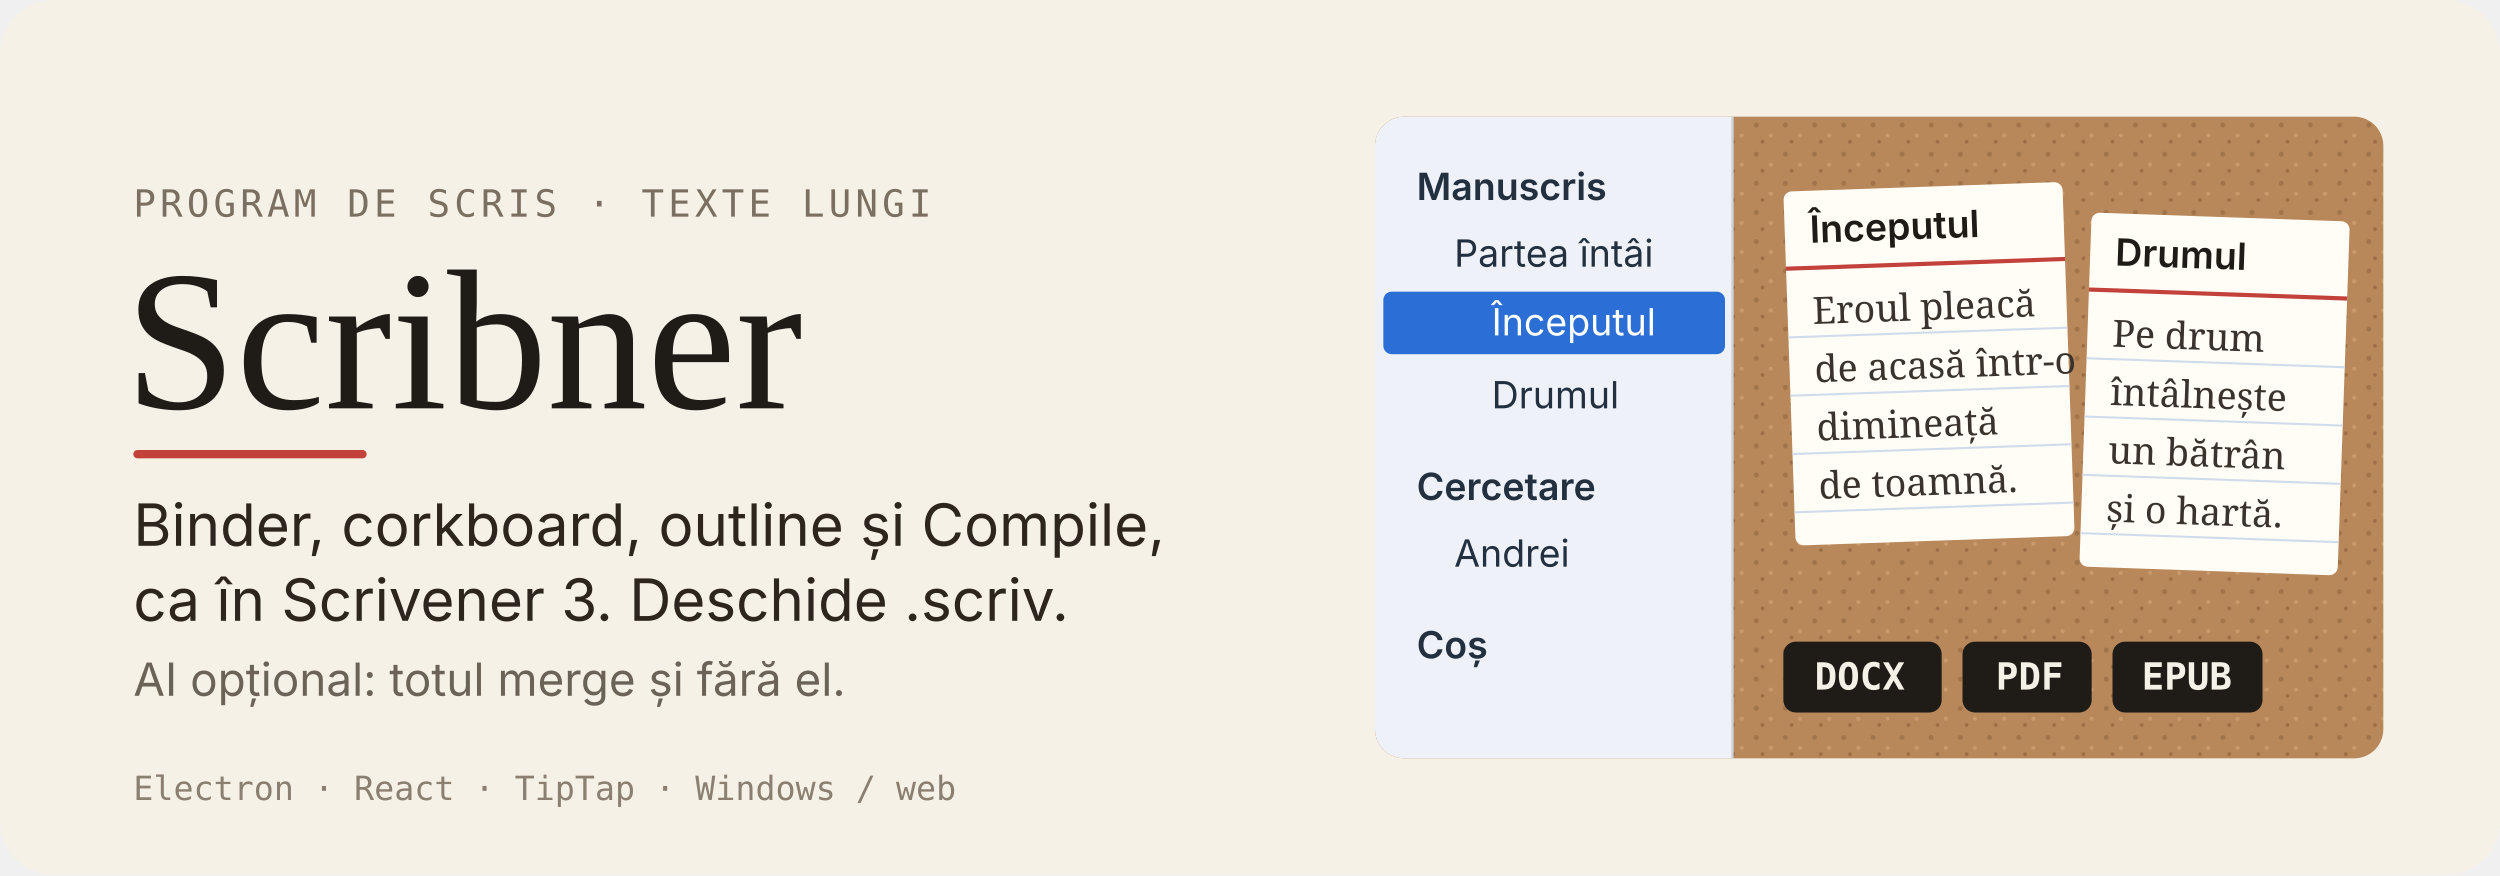
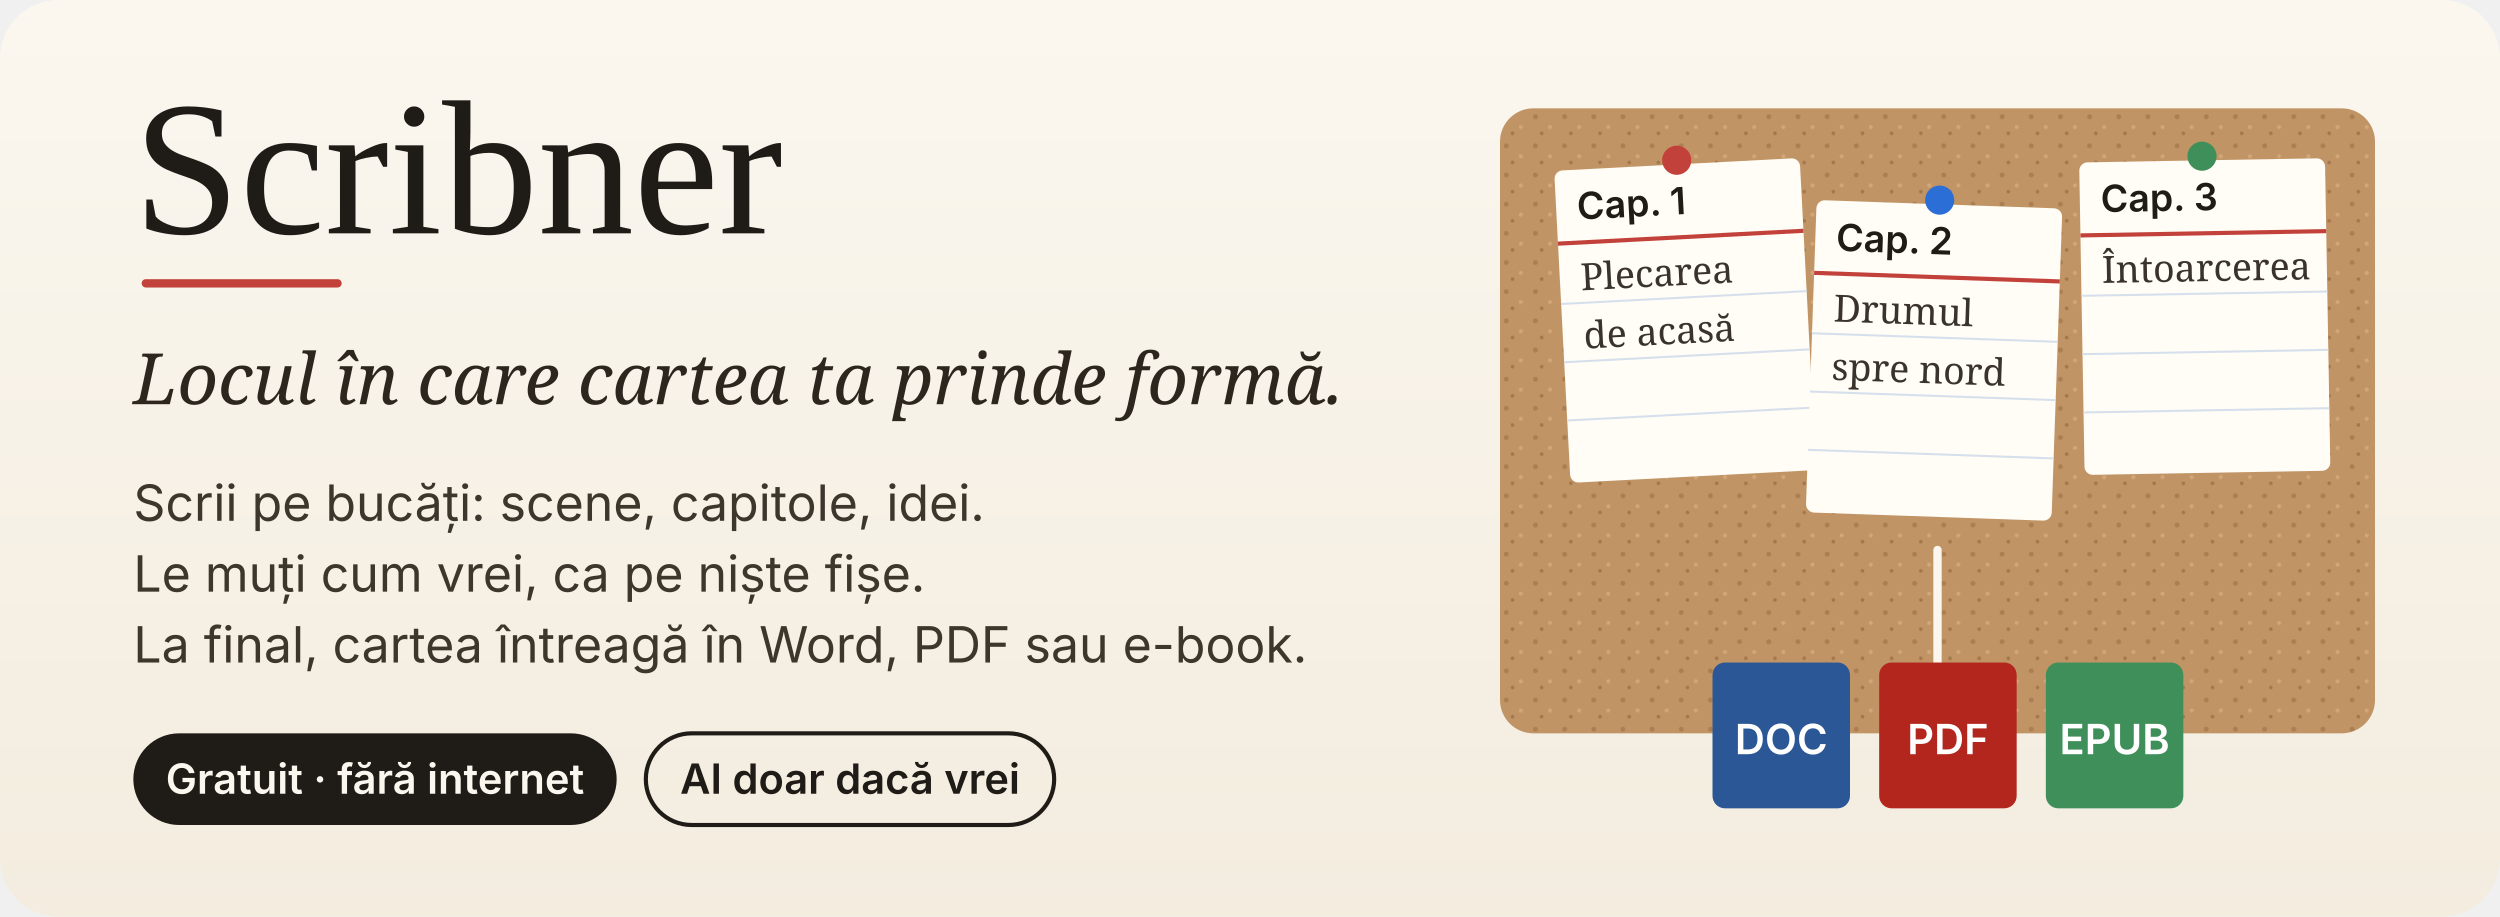
- <svg xmlns="http://www.w3.org/2000/svg" width="1200" height="420" viewBox="0 0 1200 420" role="img" aria-labelledby="title desc">
+ <svg xmlns="http://www.w3.org/2000/svg" width="1200" height="440" viewBox="0 0 1200 440" role="img" aria-labelledby="title desc">
  <defs>
    <pattern id="cork" width="14" height="14" patternUnits="userSpaceOnUse">
-       <rect width="14" height="14" fill="#b8875a" />
-       <circle cx="3" cy="4" r="1.2" fill="#a2744a" />
-       <circle cx="10" cy="9" r="1" fill="#c99a6c" />
-       <circle cx="6" cy="12" r="0.9" fill="#9c6e45" />
+       <rect width="14" height="14" fill="#c19466" />
+       <circle cx="3" cy="4" r="1.2" fill="#ab7f52" />
+       <circle cx="10" cy="9" r="1" fill="#d1a678" />
+       <circle cx="6" cy="12" r="0.9" fill="#a5784c" />
    </pattern>
-     <clipPath id="board">
-       <rect x="660" y="56" width="484" height="308" rx="14" />
-     </clipPath>
+     <linearGradient id="paper" x1="0" y1="0" x2="0" y2="1">
+       <stop offset="0" stop-color="#fbf7ef" />
+       <stop offset="1" stop-color="#f3ecdf" />
+     </linearGradient>
  </defs>
-   <rect width="1200" height="420" rx="26" fill="#f6f1e6" />
-   <g id="title-block" font-family="-apple-system, BlinkMacSystemFont, 'Segoe UI', sans-serif">
-     <text x="64" y="104" font-family="ui-monospace, SFMono-Regular, Menlo, monospace" font-size="18" letter-spacing="2" fill="#7a6f60">PROGRAM DE SCRIS · TEXTE LUNGI</text>
-     <text x="60" y="196" font-family="Georgia, 'Times New Roman', serif" font-size="96" fill="#1f1b16">Scribner</text>
-     <rect x="64" y="216" width="112" height="4" rx="2" fill="#c2413a" />
-     <text x="64" y="262" font-size="28" fill="#2c261f">Binder, corkboard, outline și Compile,</text>
-     <text x="64" y="298" font-size="28" fill="#2c261f">ca în Scrivener 3. Deschide .scriv.</text>
-     <text x="64" y="334" font-size="22" fill="#6b6357">AI opțional: totul merge și fără el.</text>
+   <rect width="1200" height="440" rx="28" fill="url(#paper)" />
+   <g font-family="-apple-system, BlinkMacSystemFont, 'Segoe UI', sans-serif">
+     <text x="64" y="112" font-family="Georgia, 'Times New Roman', serif" font-size="92" fill="#1f1b16">Scribner</text>
+     <rect x="68" y="134" width="96" height="4" rx="2" fill="#c2413a" />
+     <text x="64" y="194" font-family="Georgia, serif" font-size="34" font-style="italic" fill="#2c261f">Locul în care cartea ta prinde formă.</text>
+     <text x="64" y="250" font-size="24" fill="#3d362d">Scrii pe bucăți: scene, capitole, idei.</text>
+     <text x="64" y="284" font-size="24" fill="#3d362d">Le muți cum vrei, ca pe niște fișe.</text>
+     <text x="64" y="318" font-size="24" fill="#3d362d">La final, cartea întreagă în Word, PDF sau e-book.</text>
+     <g transform="translate(64 352)">
+       <rect width="232" height="44" rx="22" fill="#1f1b16" />
+       <text x="116" y="29" text-anchor="middle" font-size="20" font-weight="600" fill="#fbf7ef">Gratuit · fără internet</text>
+     </g>
+     <g transform="translate(310 352)">
+       <rect width="196" height="44" rx="22" fill="none" stroke="#1f1b16" stroke-width="2" />
+       <text x="98" y="29" text-anchor="middle" font-size="20" font-weight="600" fill="#1f1b16">AI doar dacă vrei</text>
+     </g>
  </g>
-   <g id="project-proof">
-     <rect x="660" y="56" width="484" height="308" rx="14" fill="url(#cork)" />
-     <g clip-path="url(#board)">
-       <rect x="660" y="56" width="172" height="308" fill="#eef2f8" />
-       <rect x="831" y="56" width="1" height="308" fill="#c9d2df" />
-       <g font-family="-apple-system, BlinkMacSystemFont, 'Segoe UI', sans-serif" font-size="18" fill="#22303f">
-         <text x="680" y="96" font-weight="600">Manuscris</text>
-         <text x="698" y="128">Partea întâi</text>
-         <rect x="664" y="140" width="164" height="30" rx="4" fill="#2b6fd6" />
-         <text x="716" y="161" fill="#ffffff">Începutul</text>
-         <text x="716" y="196">Drumul</text>
-         <text x="680" y="240" font-weight="600">Cercetare</text>
-         <text x="698" y="272">Andrei</text>
-         <text x="680" y="316" font-weight="600">Coș</text>
+   <g transform="translate(720 52)">
+     <rect width="420" height="300" rx="16" fill="url(#cork)" />
+     <g font-family="Georgia, serif">
+       <g transform="translate(26 30) rotate(-3)">
+         <rect width="118" height="150" rx="4" fill="#fffdf6" />
+         <rect y="34" width="118" height="2" fill="#c2413a" />
+         <circle cx="59" cy="-2" r="7" fill="#c2413a" />
+         <text x="10" y="24" font-family="-apple-system, 'Segoe UI', sans-serif" font-size="18" font-weight="600" fill="#1f1b16">Cap. 1</text>
+         <g stroke="#d6e0ec">
+           <line x1="0" y1="64" x2="118" y2="64" />
+           <line x1="0" y1="92" x2="118" y2="92" />
+           <line x1="0" y1="120" x2="118" y2="120" />
+         </g>
+         <text x="10" y="58" font-size="18" fill="#3a332b">Plecarea</text>
+         <text x="10" y="86" font-size="18" fill="#3a332b">de acasă</text>
      </g>
-       <g transform="translate(856 92) rotate(-2)">
-         <rect width="134" height="170" rx="4" fill="#fffdf6" />
-         <rect x="0" y="36" width="134" height="2" fill="#c2413a" />
-         <text x="12" y="25" font-family="-apple-system, 'Segoe UI', sans-serif" font-size="18" font-weight="600" fill="#1f1b16">Începutul</text>
-         <g stroke="#cfdcec" stroke-width="1">
-           <line x1="0" y1="70" x2="134" y2="70" />
-           <line x1="0" y1="98" x2="134" y2="98" />
-           <line x1="0" y1="126" x2="134" y2="126" />
-           <line x1="0" y1="154" x2="134" y2="154" />
+       <g transform="translate(152 44) rotate(2)">
+         <rect width="118" height="150" rx="4" fill="#fffdf6" />
+         <rect y="34" width="118" height="2" fill="#c2413a" />
+         <circle cx="59" cy="-2" r="7" fill="#2b6fd6" />
+         <text x="10" y="24" font-family="-apple-system, 'Segoe UI', sans-serif" font-size="18" font-weight="600" fill="#1f1b16">Cap. 2</text>
+         <g stroke="#d6e0ec">
+           <line x1="0" y1="64" x2="118" y2="64" />
+           <line x1="0" y1="92" x2="118" y2="92" />
+           <line x1="0" y1="120" x2="118" y2="120" />
        </g>
-         <g font-family="Georgia, serif" font-size="18" fill="#3a332b">
-           <text x="12" y="64">Eroul pleacă</text>
-           <text x="12" y="92">de acasă într-o</text>
-           <text x="12" y="120">dimineață</text>
-           <text x="12" y="148">de toamnă.</text>
+         <text x="10" y="58" font-size="18" fill="#3a332b">Drumul</text>
+         <text x="10" y="86" font-size="18" fill="#3a332b">spre nord</text>
+       </g>
+       <g transform="translate(278 26) rotate(-1)">
+         <rect width="118" height="150" rx="4" fill="#fffdf6" />
+         <rect y="34" width="118" height="2" fill="#c2413a" />
+         <circle cx="59" cy="-2" r="7" fill="#3f8f5a" />
+         <text x="10" y="24" font-family="-apple-system, 'Segoe UI', sans-serif" font-size="18" font-weight="600" fill="#1f1b16">Cap. 3</text>
+         <g stroke="#d6e0ec">
+           <line x1="0" y1="64" x2="118" y2="64" />
+           <line x1="0" y1="92" x2="118" y2="92" />
+           <line x1="0" y1="120" x2="118" y2="120" />
        </g>
-       </g>
-       <g transform="translate(1004 102) rotate(2)">
-         <rect width="124" height="170" rx="4" fill="#fffdf6" />
-         <rect x="0" y="36" width="124" height="2" fill="#c2413a" />
-         <text x="12" y="25" font-family="-apple-system, 'Segoe UI', sans-serif" font-size="18" font-weight="600" fill="#1f1b16">Drumul</text>
-         <g stroke="#cfdcec" stroke-width="1">
-           <line x1="0" y1="70" x2="124" y2="70" />
-           <line x1="0" y1="98" x2="124" y2="98" />
-           <line x1="0" y1="126" x2="124" y2="126" />
-           <line x1="0" y1="154" x2="124" y2="154" />
-         </g>
-         <g font-family="Georgia, serif" font-size="18" fill="#3a332b">
-           <text x="12" y="64">Pe drum</text>
-           <text x="12" y="92">întâlnește</text>
-           <text x="12" y="120">un bătrân</text>
-           <text x="12" y="148">și o hartă.</text>
-         </g>
-       </g>
-       <g font-family="ui-monospace, SFMono-Regular, Menlo, monospace" font-size="18" font-weight="600">
-         <rect x="856" y="308" width="76" height="34" rx="6" fill="#1f1b16" />
-         <text x="871" y="331" fill="#f6f1e6">DOCX</text>
-         <rect x="942" y="308" width="62" height="34" rx="6" fill="#1f1b16" />
-         <text x="958" y="331" fill="#f6f1e6">PDF</text>
-         <rect x="1014" y="308" width="72" height="34" rx="6" fill="#1f1b16" />
-         <text x="1028" y="331" fill="#f6f1e6">EPUB</text>
+         <text x="10" y="58" font-size="18" fill="#3a332b">Întoarcerea</text>
      </g>
    </g>
+     <path d="M210 212 C 210 250, 210 262, 210 280" stroke="#fbf7ef" stroke-width="4" fill="none" stroke-linecap="round" />
+     <path d="M198 270 L210 288 L222 270" stroke="#fbf7ef" stroke-width="4" fill="none" stroke-linecap="round" stroke-linejoin="round" />
  </g>
-   <text x="64" y="384" font-family="ui-monospace, SFMono-Regular, Menlo, monospace" font-size="16" fill="#8a7f70">Electron · React · TipTap · Windows / web</text>
+   <g transform="translate(822 318)" font-family="-apple-system, 'Segoe UI', sans-serif" font-weight="600" font-size="20">
+     <rect width="66" height="70" rx="6" fill="#2b5797" />
+     <text x="33" y="44" text-anchor="middle" fill="#fff">DOC</text>
+     <rect x="80" width="66" height="70" rx="6" fill="#b3261e" />
+     <text x="113" y="44" text-anchor="middle" fill="#fff">PDF</text>
+     <rect x="160" width="66" height="70" rx="6" fill="#3f8f5a" />
+     <text x="193" y="44" text-anchor="middle" fill="#fff">EPUB</text>
+   </g>
</svg>
